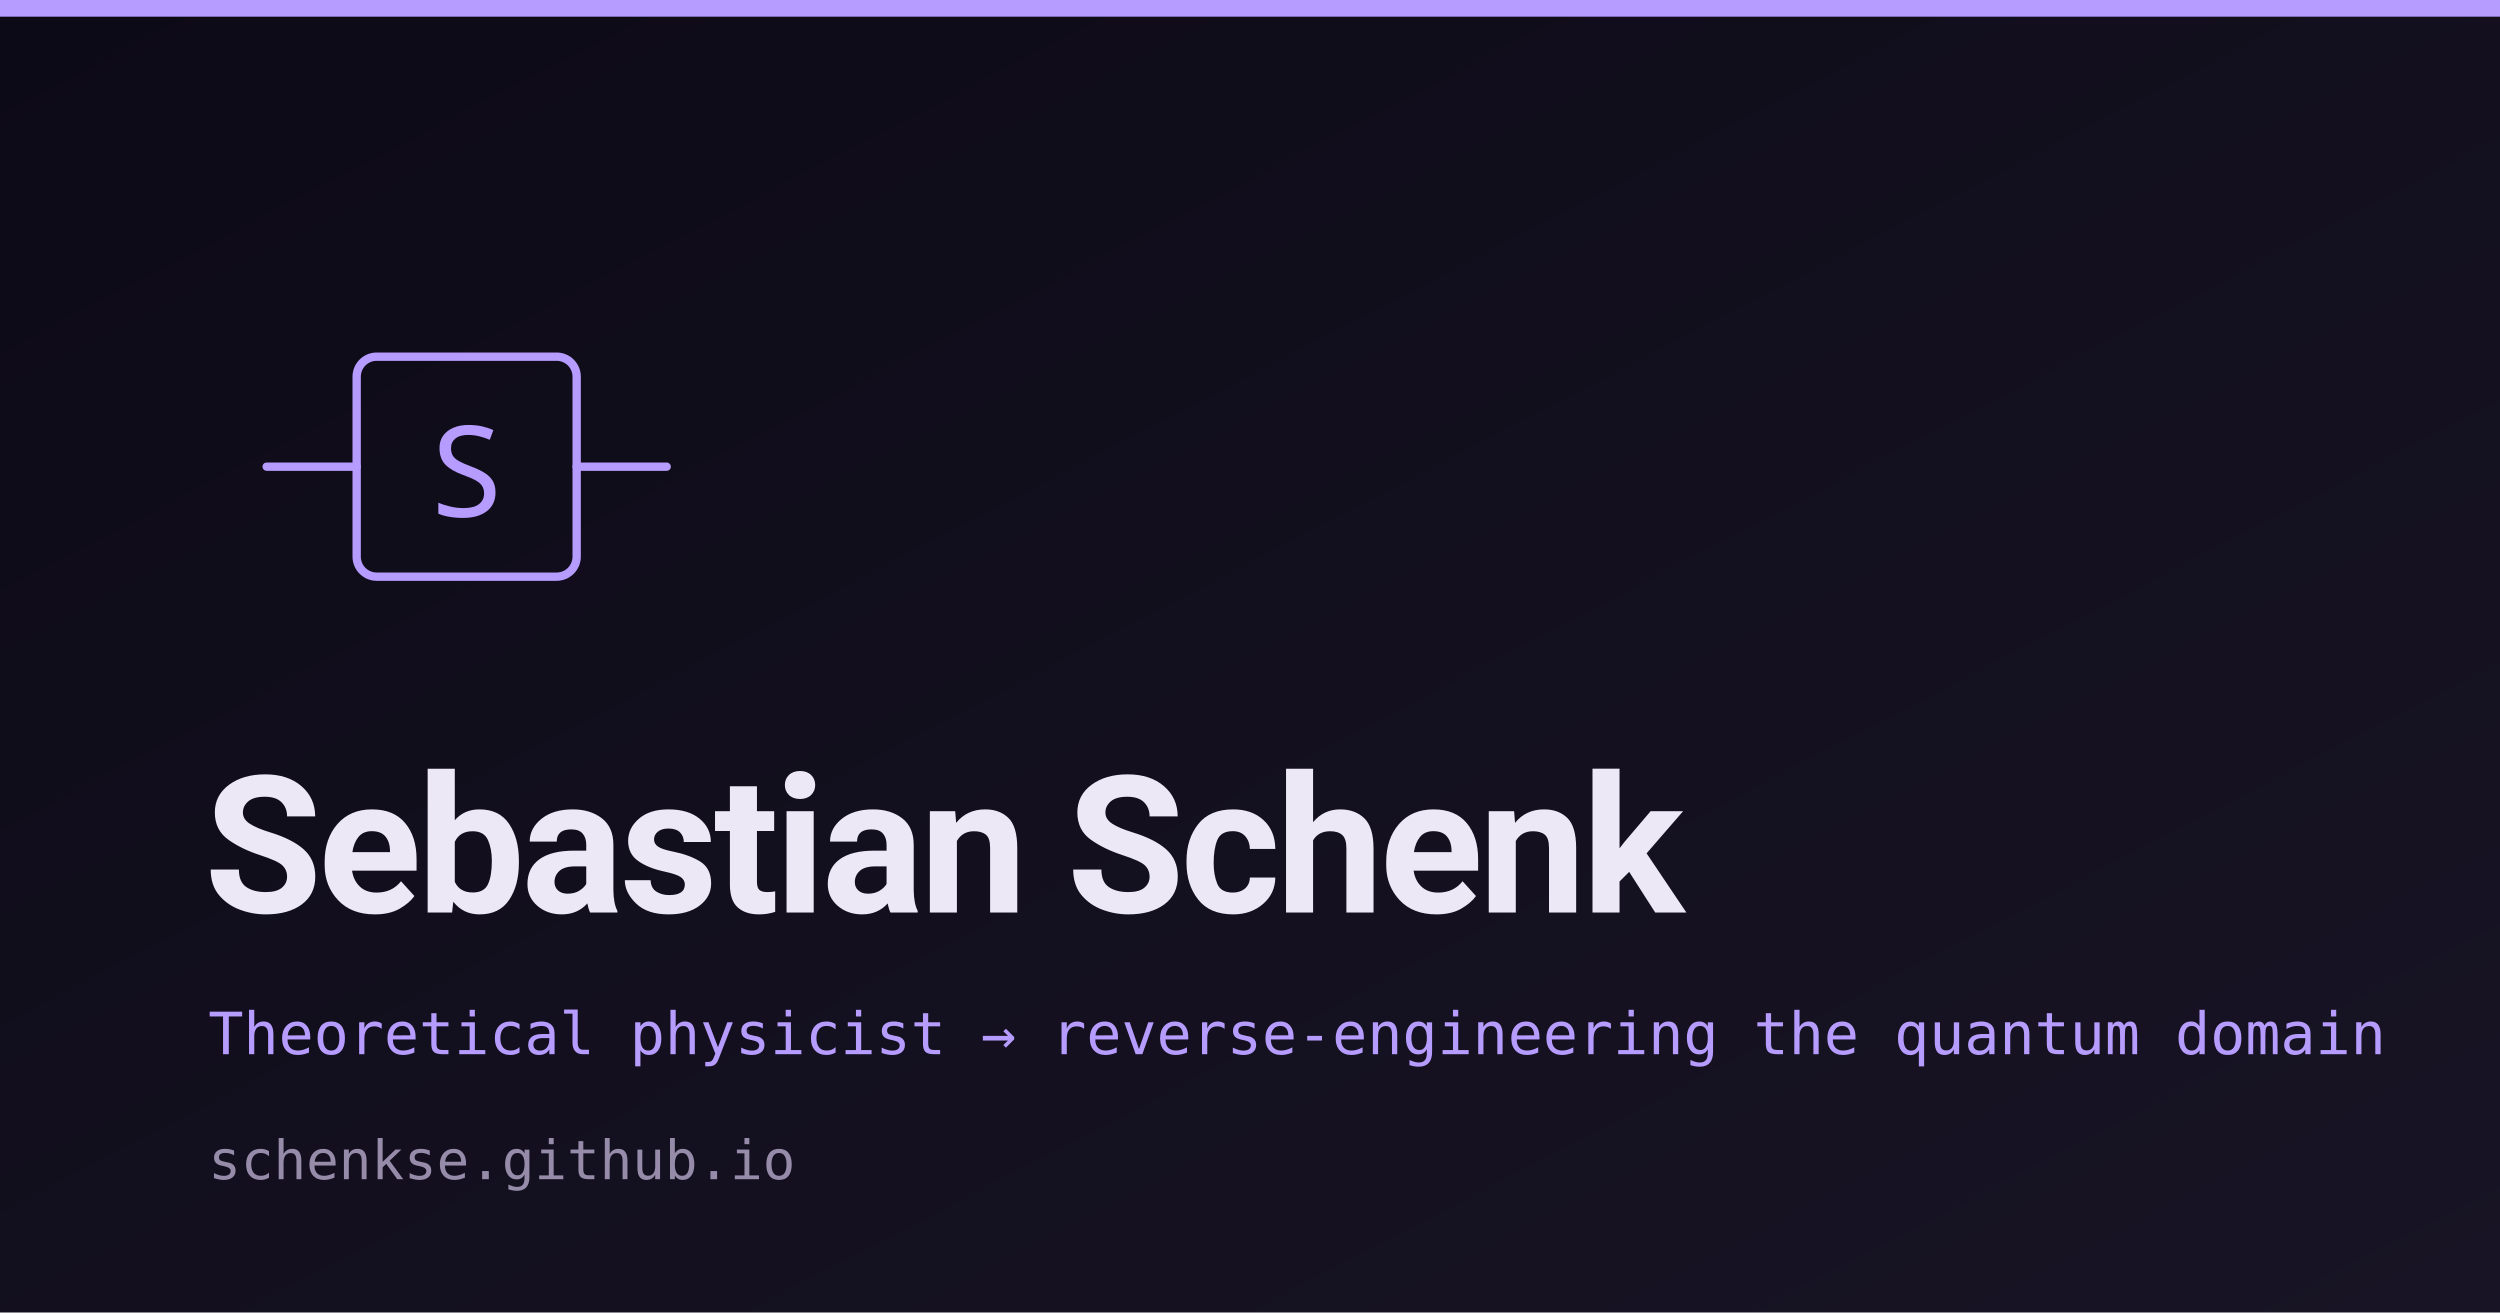
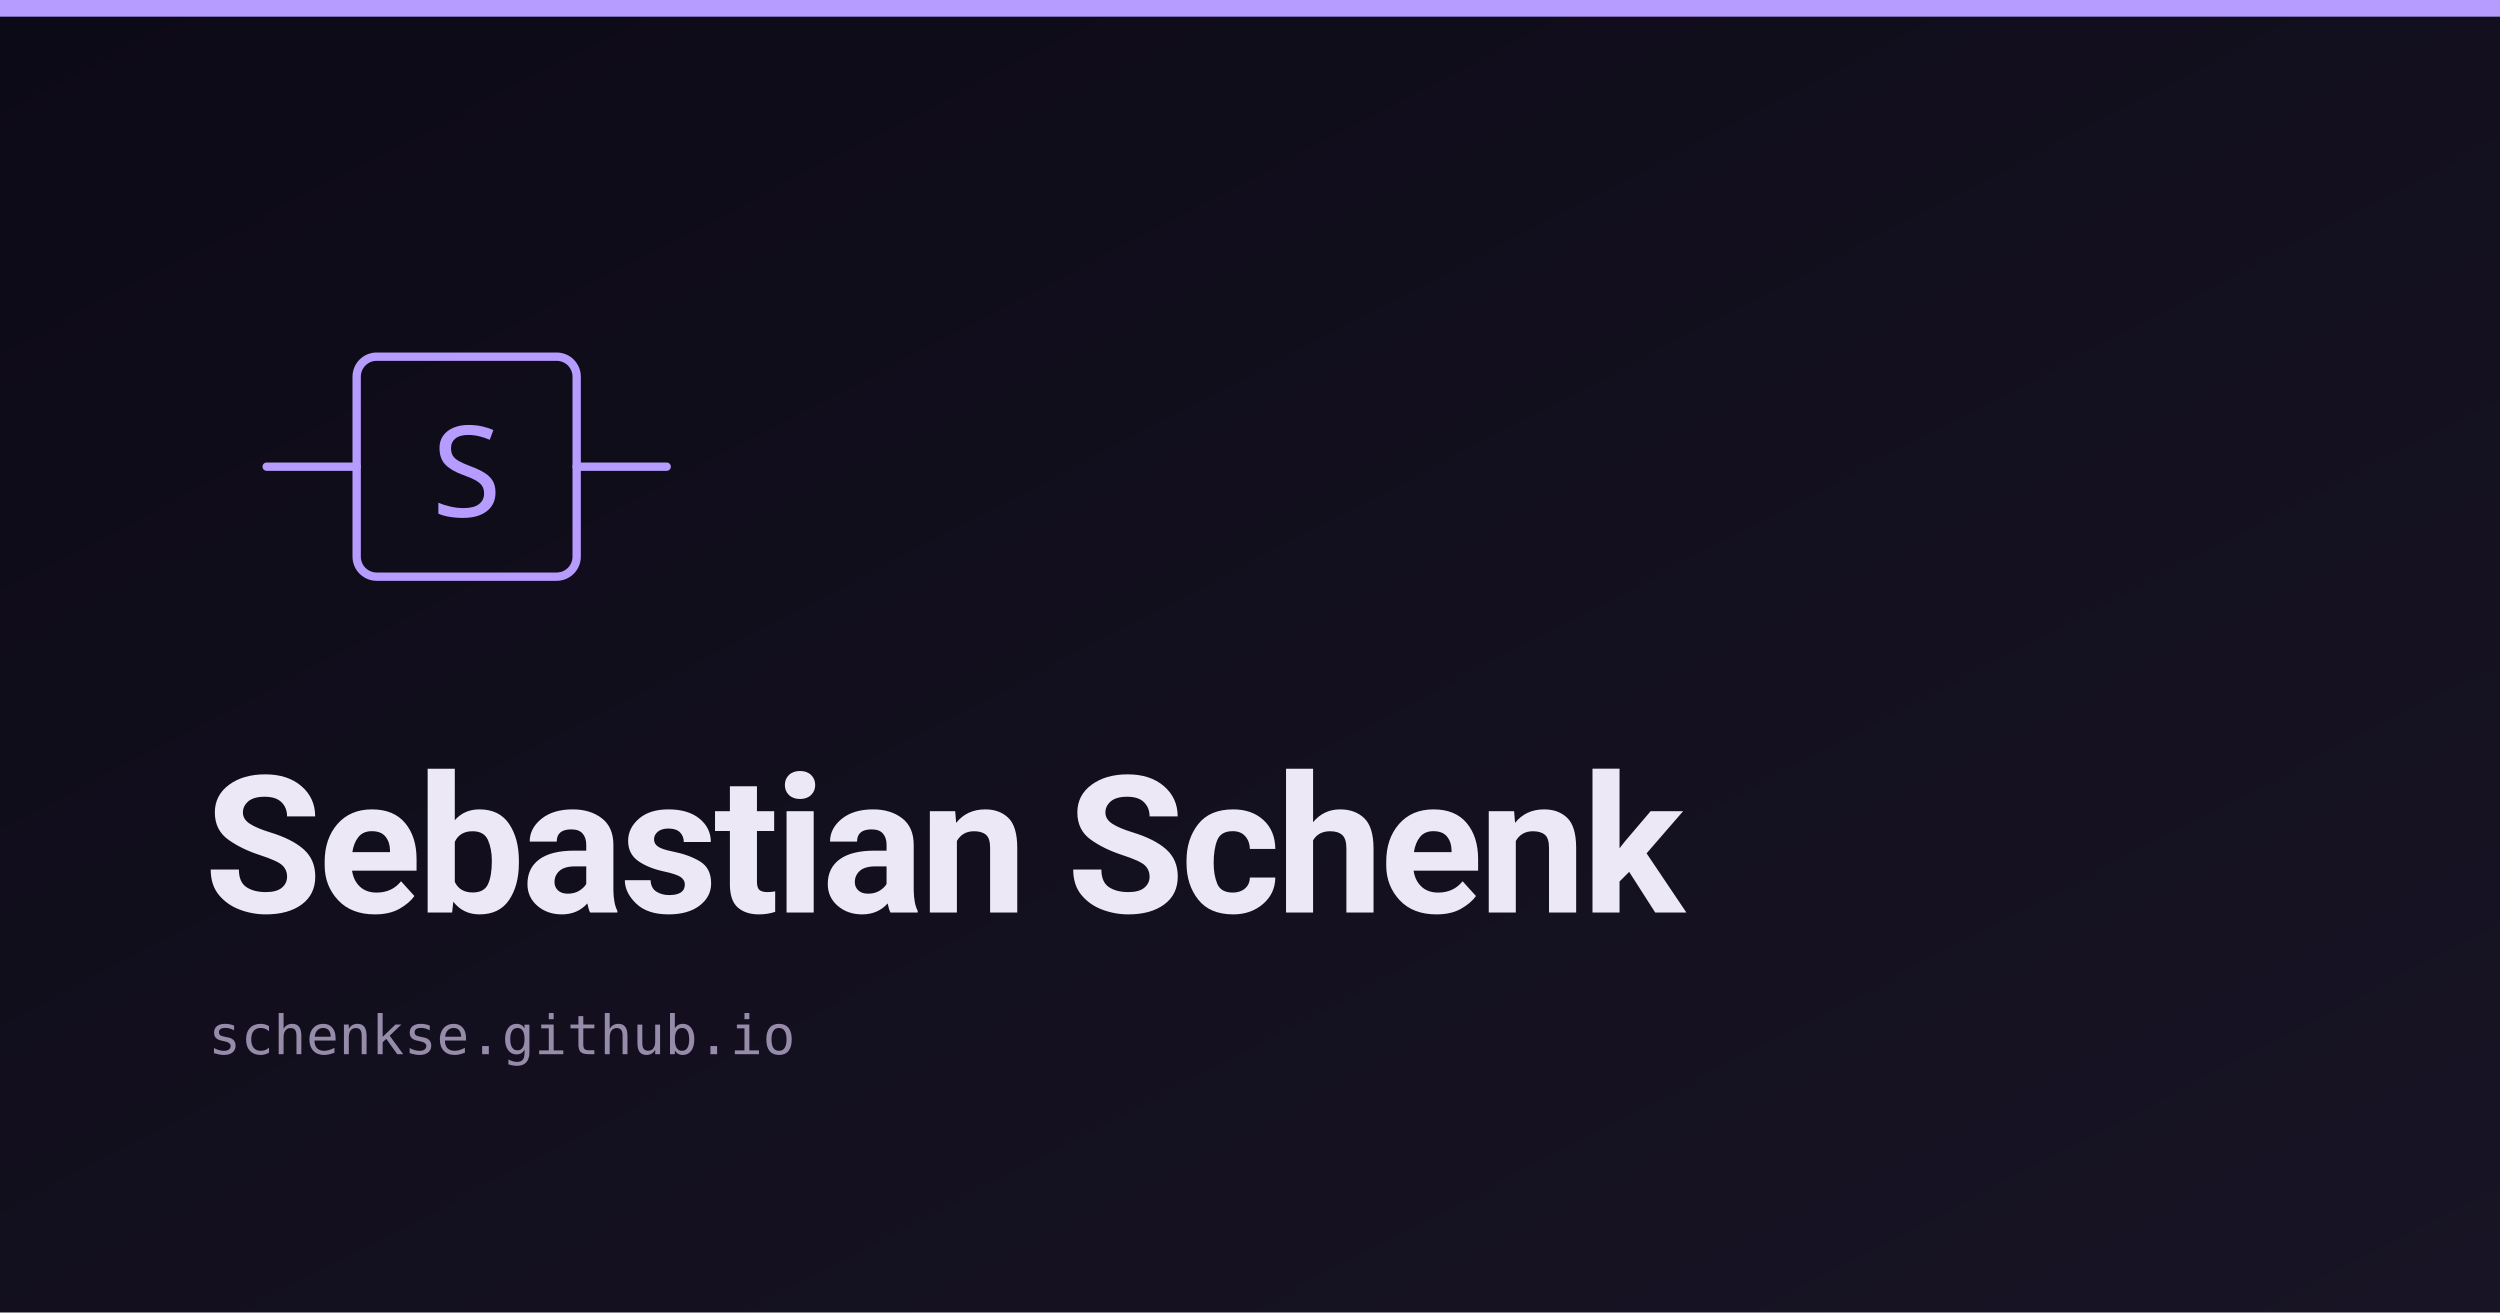
- <svg xmlns="http://www.w3.org/2000/svg" viewBox="0 0 1200 630" width="1200" height="630" role="img" aria-label="Sebastian Schenk — Theoretical physicist, reverse-engineering the quantum domain">
+ <svg xmlns="http://www.w3.org/2000/svg" viewBox="0 0 1200 630" width="1200" height="630" role="img" aria-label="Sebastian Schenk — Theoretical physicist">
  <defs>
    <linearGradient id="bg" x1="0" y1="0" x2="1" y2="1">
      <stop offset="0%" stop-color="#0d0a17" />
      <stop offset="100%" stop-color="#181425" />
    </linearGradient>
  </defs>
  <rect width="1200" height="630" fill="url(#bg)" />
  <rect x="0" y="0" width="1200" height="8" fill="#b69cff" />
  <g transform="translate(96, 96) scale(1.6)" fill="none" stroke="#b69cff" stroke-width="2.5">
    <rect x="47" y="47" width="66" height="66" rx="6" />
    <line x1="20" y1="80" x2="47" y2="80" stroke-linecap="round" />
    <line x1="113" y1="80" x2="140" y2="80" stroke-linecap="round" />
    <text x="80" y="95" text-anchor="middle" font-family="system-ui, sans-serif" font-size="38" font-weight="500" fill="#b69cff" stroke="none">S</text>
  </g>
  <text x="98" y="438" font-family="ui-sans-serif, system-ui, -apple-system, 'Segoe UI', Roboto, sans-serif" font-size="92" font-weight="700" letter-spacing="-2" fill="#ece8f5">Sebastian Schenk</text>
-   <text x="100" y="506" font-family="ui-monospace, 'SF Mono', Menlo, Consolas, monospace" font-size="28" font-weight="500" fill="#b69cff">Theoretical physicist → reverse-engineering the quantum domain</text>
-   <text x="100" y="566" font-family="ui-monospace, 'SF Mono', Menlo, Consolas, monospace" font-size="26" fill="#968caa">schenkse.github.io</text>
+   <text x="100" y="506" font-family="ui-monospace, 'SF Mono', Menlo, Consolas, monospace" font-size="26" fill="#968caa">schenkse.github.io</text>
</svg>
